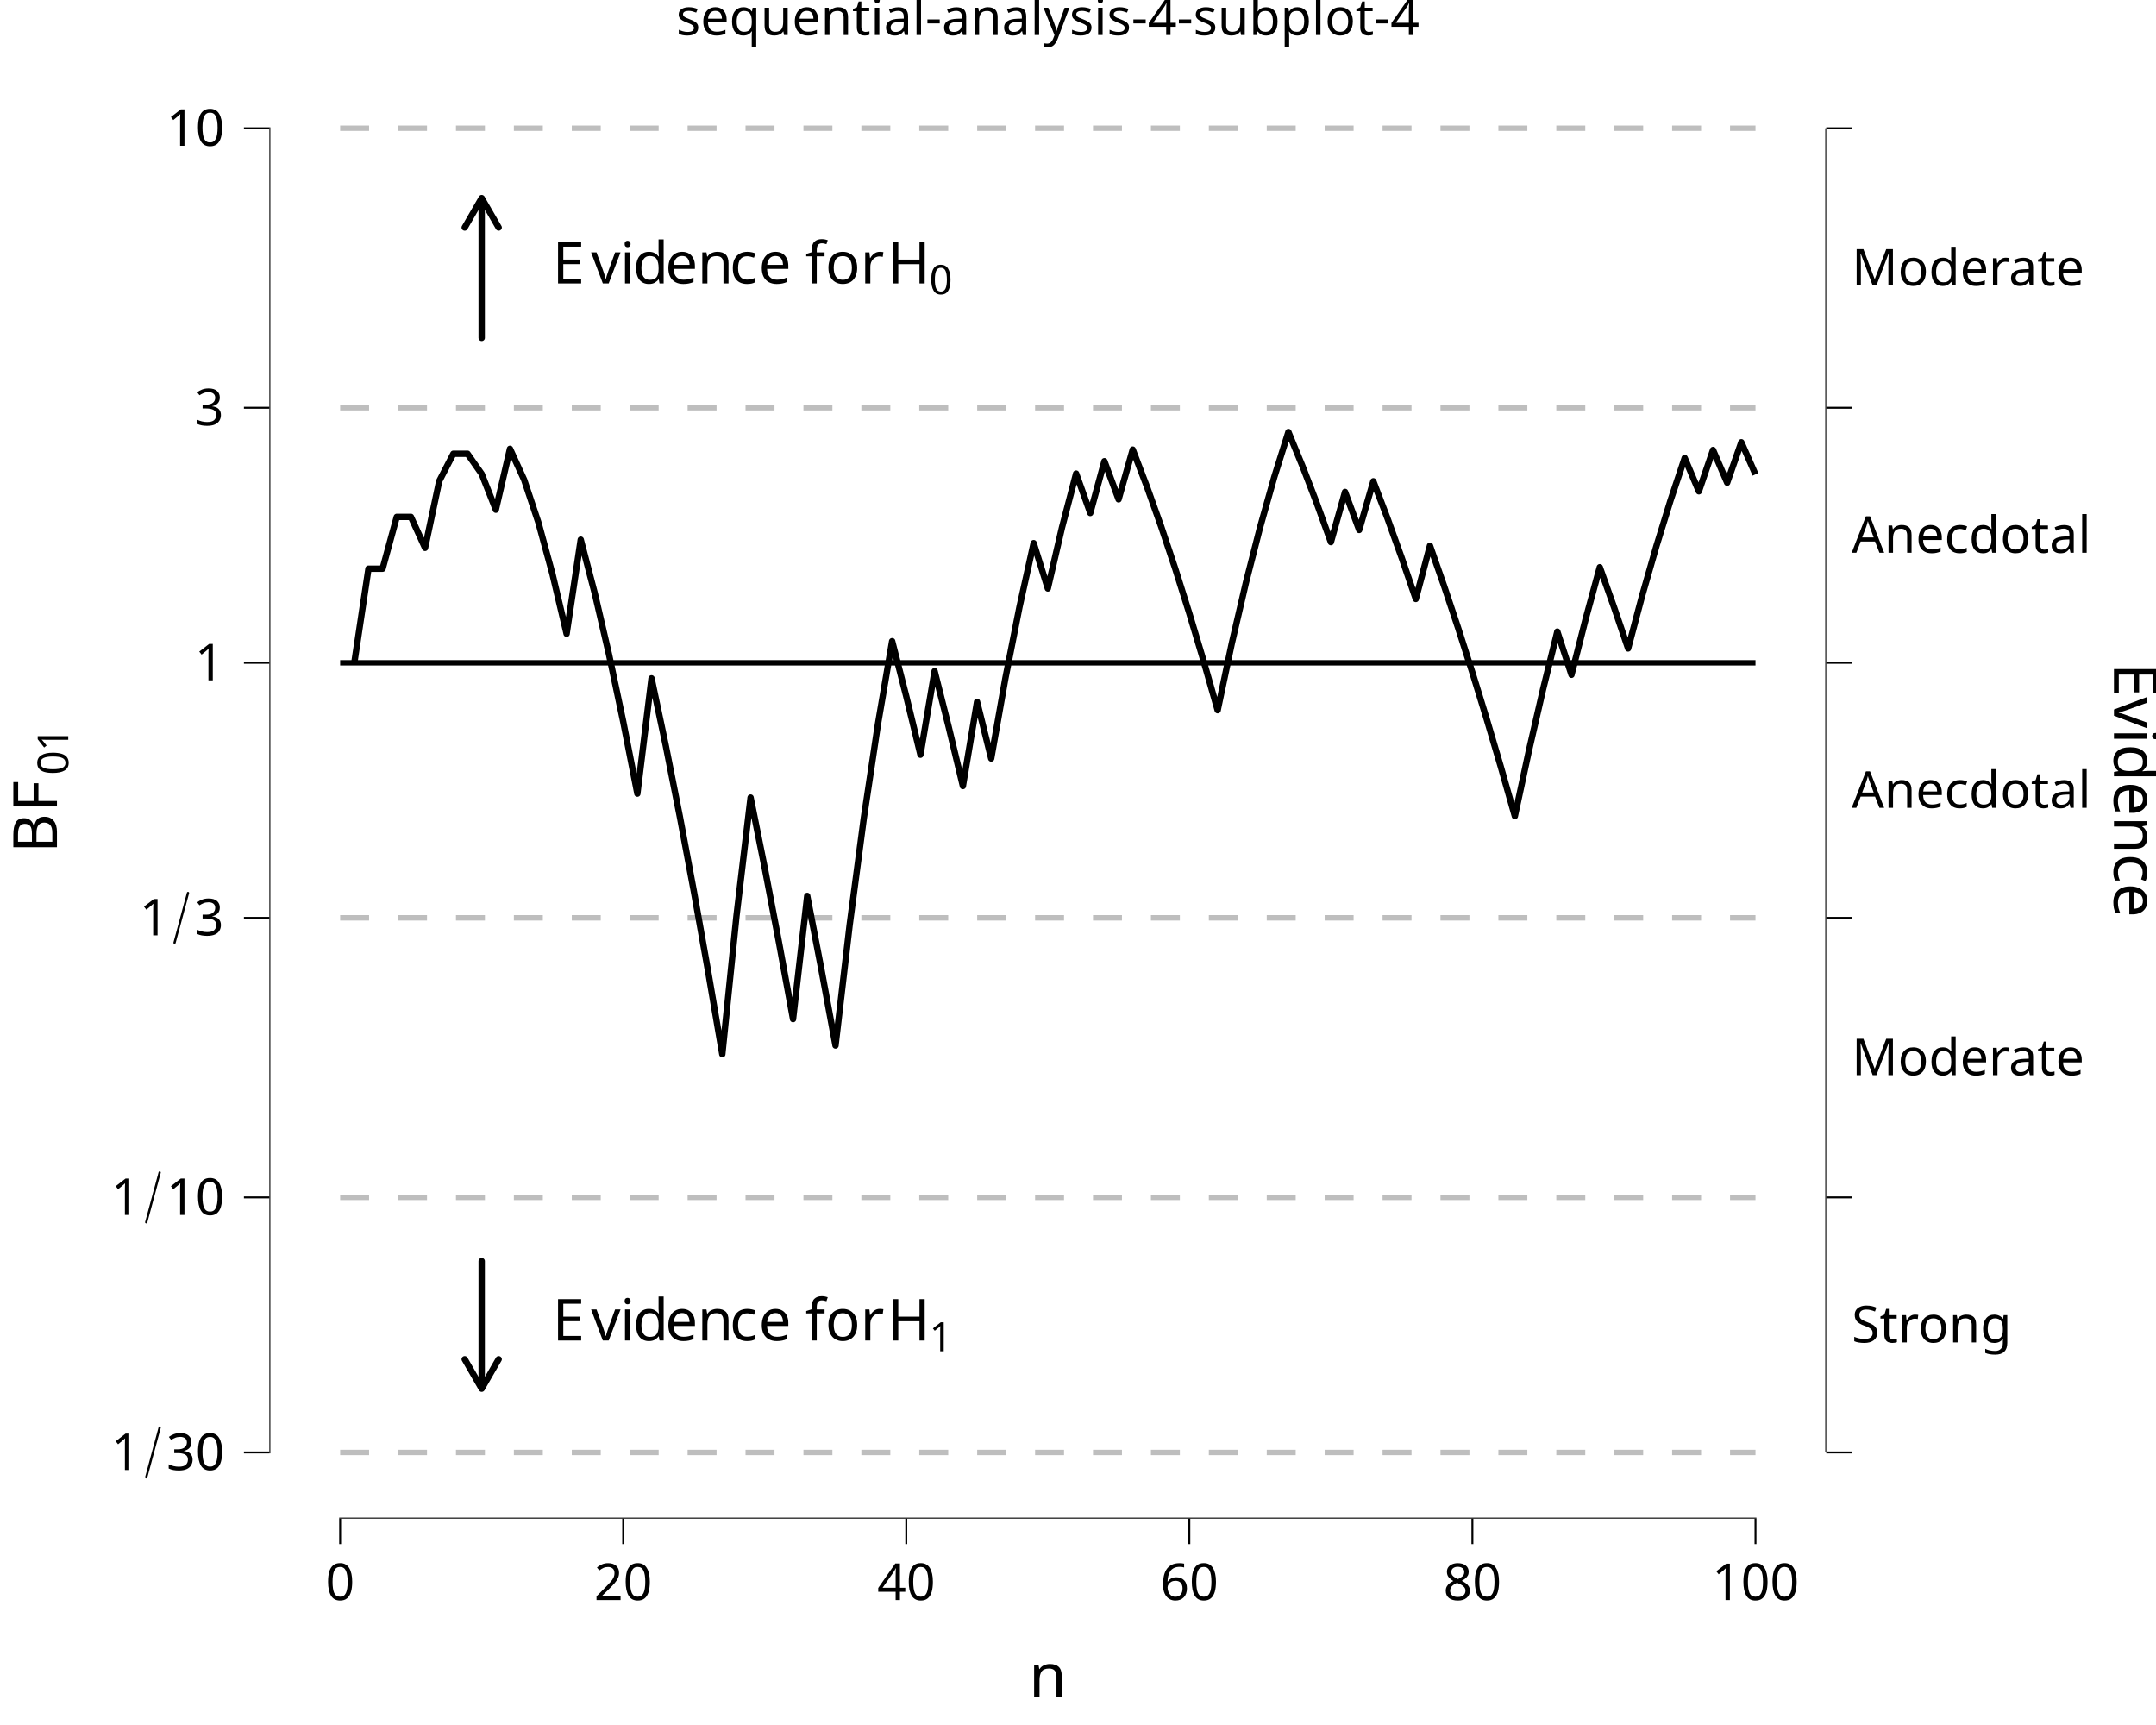
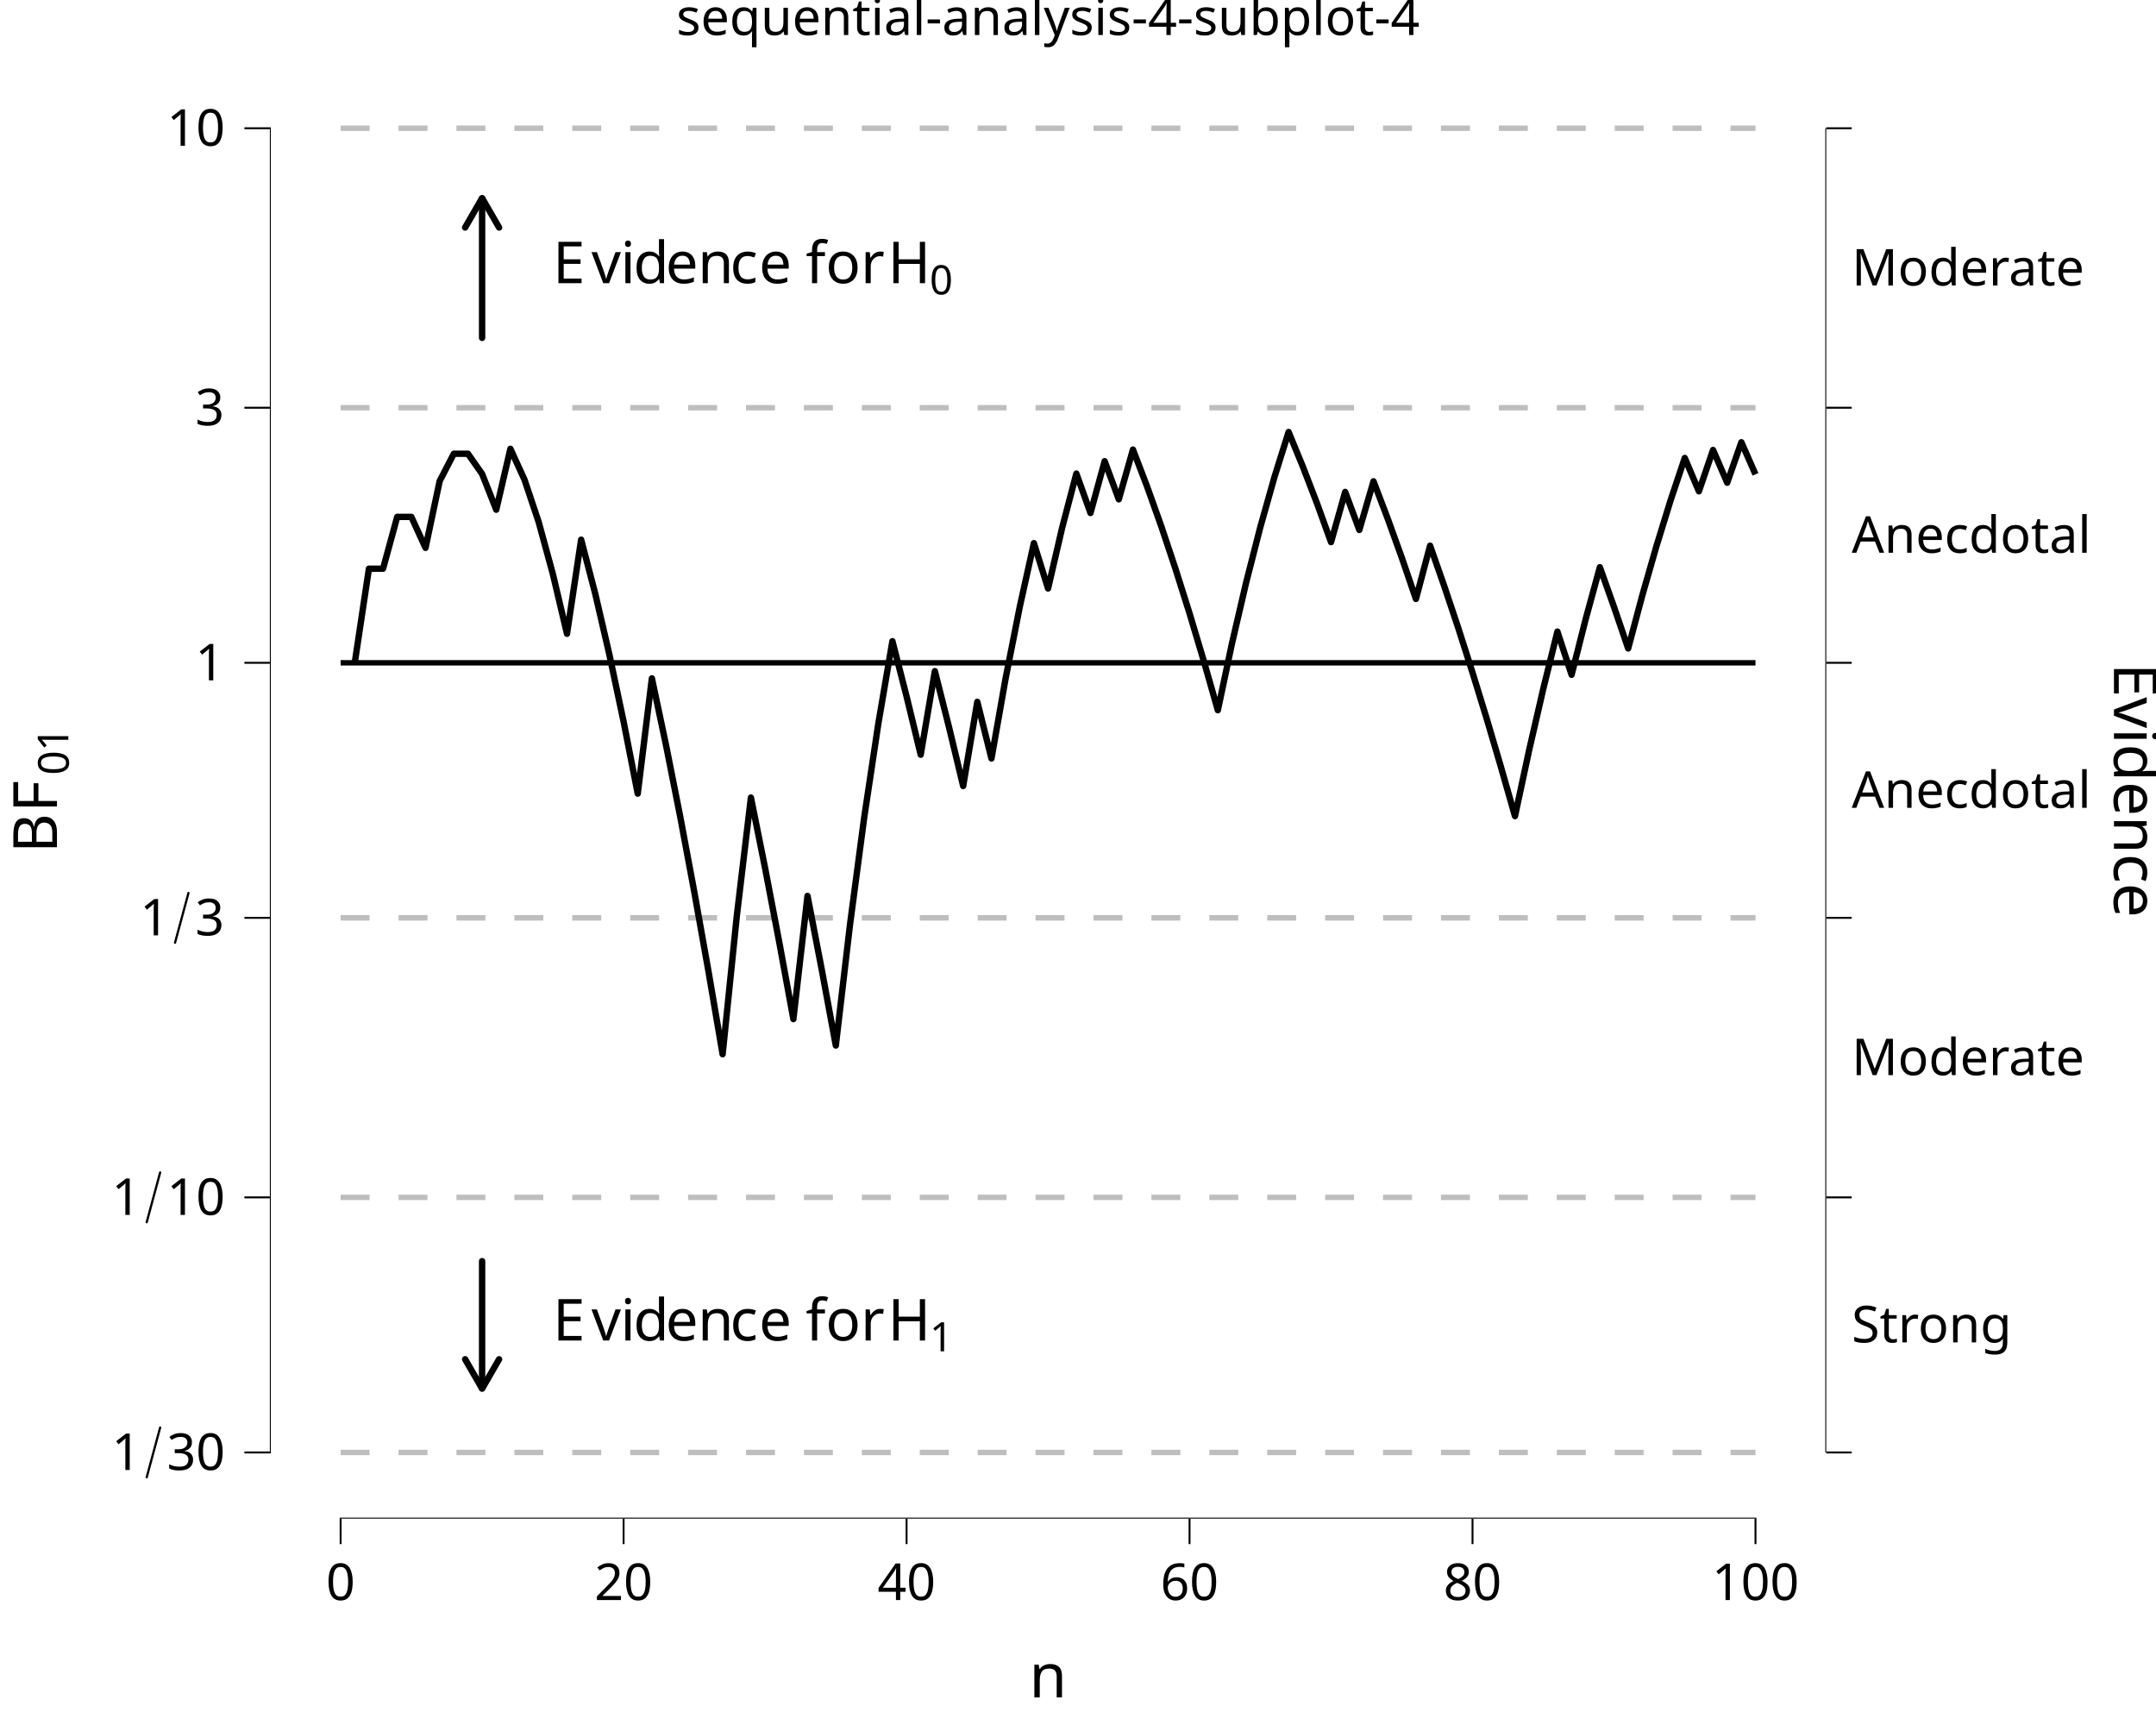
<svg xmlns="http://www.w3.org/2000/svg" class="svglite" data-engine-version="2.0" width="720.00pt" height="576.00pt" viewBox="0 0 720.00 576.00">
  <defs>
    <style type="text/css">
    .svglite line, .svglite polyline, .svglite polygon, .svglite path, .svglite rect, .svglite circle {
      fill: none;
      stroke: #000000;
      stroke-linecap: round;
      stroke-linejoin: round;
      stroke-miterlimit: 10.00;
    }
  </style>
  </defs>
  <rect width="100%" height="100%" style="stroke: none; fill: #FFFFFF;" />
  <defs>
    <clipPath id="cpMC4wMHw3MjAuMDB8MC4wMHw1NzYuMDA=">
      <rect x="0.00" y="0.00" width="720.00" height="576.00" />
    </clipPath>
  </defs>
  <g clip-path="url(#cpMC4wMHw3MjAuMDB8MC4wMHw1NzYuMDA=)">
-     <rect x="-0" y="0.00" width="720.00" height="576.00" style="stroke-width: 10.67; stroke: none;" />
+     <rect x="0" y="0.00" width="720.00" height="576.00" style="stroke-width: 10.67; stroke: none;" />
  </g>
  <defs>
-     <clipPath id="cpODkuOTZ8NjA5Ljg4fDIwLjcxfDUwNy4wOQ==">
-       <rect x="89.96" y="20.71" width="519.92" height="486.39" />
+     <clipPath id="cpOTAuMTJ8NjA5Ljg4fDIwLjcxfDUwNy4wOQ==">
+       <rect x="90.12" y="20.71" width="519.76" height="486.39" />
    </clipPath>
  </defs>
-   <g clip-path="url(#cpODkuOTZ8NjA5Ljg4fDIwLjcxfDUwNy4wOQ==)">
-     <rect x="89.96" y="20.71" width="519.92" height="486.39" style="stroke-width: 10.67; stroke: none;" />
-     <line x1="113.59" y1="484.99" x2="586.25" y2="484.99" style="stroke-width: 1.81; stroke: #BEBEBE; stroke-dasharray: 9.67,9.67; stroke-linecap: butt;" />
-     <line x1="113.59" y1="399.82" x2="586.25" y2="399.82" style="stroke-width: 1.81; stroke: #BEBEBE; stroke-dasharray: 9.67,9.67; stroke-linecap: butt;" />
-     <line x1="113.59" y1="306.48" x2="586.25" y2="306.48" style="stroke-width: 1.81; stroke: #BEBEBE; stroke-dasharray: 9.67,9.67; stroke-linecap: butt;" />
-     <line x1="113.59" y1="221.32" x2="586.25" y2="221.32" style="stroke-width: 1.81; stroke-linecap: butt;" />
-     <line x1="113.59" y1="136.15" x2="586.25" y2="136.15" style="stroke-width: 1.81; stroke: #BEBEBE; stroke-dasharray: 9.67,9.67; stroke-linecap: butt;" />
-     <line x1="113.59" y1="42.82" x2="586.25" y2="42.82" style="stroke-width: 1.81; stroke: #BEBEBE; stroke-dasharray: 9.67,9.67; stroke-linecap: butt;" />
-     <polyline points="118.32,221.32 123.05,189.89 127.77,189.89 132.50,172.59 137.23,172.59 141.95,182.94 146.68,160.64 151.40,151.51 156.13,151.51 160.86,158.25 165.58,170.20 170.31,149.86 175.04,160.21 179.76,174.35 184.49,191.65 189.22,211.63 193.94,180.20 198.67,198.31 203.40,218.65 208.12,240.95 212.85,265.00 217.58,226.51 222.30,248.81 227.03,272.65 231.76,297.88 236.48,324.37 241.21,352.02 245.94,305.92 250.66,266.32 255.39,289.86 260.11,314.55 264.84,340.29 269.57,299.16 274.29,323.64 279.02,349.11 283.75,308.81 288.47,273.19 293.20,241.75 297.93,214.10 302.65,232.53 307.38,252.01 312.11,224.10 316.83,242.80 321.56,262.47 326.29,234.34 331.01,253.27 335.74,226.54 340.47,202.64 345.19,181.36 349.92,196.50 354.65,176.16 359.37,158.13 364.10,171.30 368.82,154.00 373.55,166.74 378.28,150.12 383.00,162.45 387.73,175.70 392.46,189.83 397.18,204.81 401.91,220.59 406.64,237.15 411.36,214.85 416.09,194.51 420.82,176.03 425.54,159.31 430.27,144.25 435.00,155.72 439.72,167.99 444.45,181.02 449.18,164.26 453.90,176.96 458.63,160.71 463.36,173.10 468.08,186.21 472.81,200.00 477.54,182.21 482.26,195.68 486.99,209.82 491.71,224.59 496.44,239.97 501.17,255.95 505.89,272.51 510.62,250.51 515.35,229.99 520.07,210.89 524.80,225.32 529.53,206.70 534.25,189.40 538.98,202.68 543.71,216.53 548.43,198.81 553.16,182.34 557.89,167.05 562.61,152.92 567.34,164.06 572.07,150.25 576.79,161.18 581.52,147.67 586.25,158.40 " style="stroke-width: 2.13; stroke-linecap: butt;" />
-     <line x1="160.86" y1="421.11" x2="160.86" y2="463.69" style="stroke-width: 2.13; stroke-linejoin: bevel;" />
-     <polyline points="155.19,453.87 160.86,463.69 166.53,453.87 " style="stroke-width: 2.13; stroke-linejoin: bevel;" />
-     <line x1="160.86" y1="112.82" x2="160.86" y2="66.15" style="stroke-width: 2.13; stroke-linejoin: bevel;" />
-     <polyline points="166.53,75.97 160.86,66.15 155.19,75.97 " style="stroke-width: 2.13; stroke-linejoin: bevel;" />
-     <text x="184.49" y="447.62" style="font-size: 19.35px; font-family: sans;" textLength="12.91px" lengthAdjust="spacingAndGlyphs">E</text>
-     <text x="197.40" y="447.62" style="font-size: 19.35px; font-family: sans;" textLength="9.68px" lengthAdjust="spacingAndGlyphs">v</text>
-     <text x="207.08" y="447.62" style="font-size: 19.35px; font-family: sans;" textLength="4.30px" lengthAdjust="spacingAndGlyphs">i</text>
-     <text x="211.38" y="447.62" style="font-size: 19.35px; font-family: sans;" textLength="10.76px" lengthAdjust="spacingAndGlyphs">d</text>
-     <text x="222.14" y="447.62" style="font-size: 19.35px; font-family: sans;" textLength="10.76px" lengthAdjust="spacingAndGlyphs">e</text>
-     <text x="232.90" y="447.62" style="font-size: 19.35px; font-family: sans;" textLength="10.76px" lengthAdjust="spacingAndGlyphs">n</text>
-     <text x="243.66" y="447.62" style="font-size: 19.35px; font-family: sans;" textLength="9.68px" lengthAdjust="spacingAndGlyphs">c</text>
-     <text x="253.34" y="447.62" style="font-size: 19.35px; font-family: sans;" textLength="10.76px" lengthAdjust="spacingAndGlyphs">e</text>
-     <text x="264.10" y="447.62" style="font-size: 19.35px; font-family: sans;" textLength="4.84px" lengthAdjust="spacingAndGlyphs"> </text>
-     <text x="268.94" y="447.62" style="font-size: 19.35px; font-family: sans;" textLength="22.58px" lengthAdjust="spacingAndGlyphs">for</text>
-     <text x="291.52" y="447.62" style="font-size: 19.35px; font-family: sans;" textLength="4.84px" lengthAdjust="spacingAndGlyphs"> </text>
-     <text x="296.36" y="447.62" style="font-size: 19.35px; font-family: sans;" textLength="13.98px" lengthAdjust="spacingAndGlyphs">H</text>
-     <text x="310.34" y="451.20" style="font-size: 13.54px; font-family: sans;" textLength="7.53px" lengthAdjust="spacingAndGlyphs">1</text>
-     <text x="184.49" y="94.64" style="font-size: 19.35px; font-family: sans;" textLength="12.91px" lengthAdjust="spacingAndGlyphs">E</text>
-     <text x="197.40" y="94.64" style="font-size: 19.35px; font-family: sans;" textLength="9.68px" lengthAdjust="spacingAndGlyphs">v</text>
-     <text x="207.08" y="94.64" style="font-size: 19.35px; font-family: sans;" textLength="4.30px" lengthAdjust="spacingAndGlyphs">i</text>
-     <text x="211.38" y="94.64" style="font-size: 19.35px; font-family: sans;" textLength="10.76px" lengthAdjust="spacingAndGlyphs">d</text>
-     <text x="222.14" y="94.64" style="font-size: 19.35px; font-family: sans;" textLength="10.76px" lengthAdjust="spacingAndGlyphs">e</text>
-     <text x="232.90" y="94.64" style="font-size: 19.35px; font-family: sans;" textLength="10.76px" lengthAdjust="spacingAndGlyphs">n</text>
-     <text x="243.66" y="94.64" style="font-size: 19.35px; font-family: sans;" textLength="9.68px" lengthAdjust="spacingAndGlyphs">c</text>
-     <text x="253.34" y="94.64" style="font-size: 19.35px; font-family: sans;" textLength="10.76px" lengthAdjust="spacingAndGlyphs">e</text>
-     <text x="264.10" y="94.64" style="font-size: 19.35px; font-family: sans;" textLength="4.84px" lengthAdjust="spacingAndGlyphs"> </text>
-     <text x="268.94" y="94.64" style="font-size: 19.35px; font-family: sans;" textLength="22.58px" lengthAdjust="spacingAndGlyphs">for</text>
-     <text x="291.52" y="94.64" style="font-size: 19.35px; font-family: sans;" textLength="4.84px" lengthAdjust="spacingAndGlyphs"> </text>
-     <text x="296.36" y="94.64" style="font-size: 19.35px; font-family: sans;" textLength="13.98px" lengthAdjust="spacingAndGlyphs">H</text>
-     <text x="310.34" y="98.22" style="font-size: 13.54px; font-family: sans;" textLength="7.53px" lengthAdjust="spacingAndGlyphs">0</text>
-     <line x1="113.27" y1="507.09" x2="586.56" y2="507.09" style="stroke-width: 0.64; stroke-linecap: butt;" />
-     <line x1="89.96" y1="485.30" x2="89.96" y2="42.50" style="stroke-width: 0.64; stroke-linecap: butt;" />
+   <g clip-path="url(#cpOTAuMTJ8NjA5Ljg4fDIwLjcxfDUwNy4wOQ==)">
+     <rect x="90.12" y="20.71" width="519.76" height="486.39" style="stroke-width: 10.67; stroke: none;" />
+     <line x1="113.75" y1="484.99" x2="586.25" y2="484.99" style="stroke-width: 1.81; stroke: #BEBEBE; stroke-dasharray: 9.67,9.67; stroke-linecap: butt;" />
+     <line x1="113.75" y1="399.82" x2="586.25" y2="399.82" style="stroke-width: 1.81; stroke: #BEBEBE; stroke-dasharray: 9.67,9.67; stroke-linecap: butt;" />
+     <line x1="113.75" y1="306.48" x2="586.25" y2="306.48" style="stroke-width: 1.81; stroke: #BEBEBE; stroke-dasharray: 9.67,9.67; stroke-linecap: butt;" />
+     <line x1="113.75" y1="221.32" x2="586.25" y2="221.32" style="stroke-width: 1.81; stroke-linecap: butt;" />
+     <line x1="113.75" y1="136.15" x2="586.25" y2="136.15" style="stroke-width: 1.81; stroke: #BEBEBE; stroke-dasharray: 9.67,9.67; stroke-linecap: butt;" />
+     <line x1="113.75" y1="42.82" x2="586.25" y2="42.82" style="stroke-width: 1.81; stroke: #BEBEBE; stroke-dasharray: 9.67,9.67; stroke-linecap: butt;" />
+     <polyline points="118.47,221.32 123.20,189.89 127.92,189.89 132.65,172.59 137.37,172.59 142.10,182.94 146.82,160.64 151.55,151.51 156.27,151.51 161.00,158.25 165.72,170.20 170.45,149.86 175.17,160.21 179.90,174.35 184.62,191.65 189.35,211.63 194.07,180.20 198.80,198.31 203.52,218.65 208.25,240.95 212.97,265.00 217.70,226.51 222.42,248.81 227.15,272.65 231.87,297.88 236.60,324.37 241.32,352.02 246.05,305.92 250.77,266.32 255.50,289.86 260.22,314.55 264.95,340.29 269.67,299.16 274.40,323.64 279.12,349.11 283.85,308.81 288.57,273.19 293.30,241.75 298.02,214.10 302.75,232.53 307.47,252.01 312.20,224.10 316.92,242.80 321.65,262.47 326.37,234.34 331.10,253.27 335.82,226.54 340.55,202.64 345.27,181.36 350.00,196.50 354.72,176.16 359.45,158.13 364.17,171.30 368.90,154.00 373.62,166.74 378.35,150.12 383.07,162.45 387.80,175.70 392.52,189.83 397.25,204.81 401.97,220.59 406.70,237.15 411.42,214.85 416.15,194.51 420.88,176.03 425.60,159.31 430.33,144.25 435.05,155.72 439.78,167.99 444.50,181.02 449.23,164.26 453.95,176.96 458.68,160.71 463.40,173.10 468.13,186.21 472.85,200.00 477.58,182.21 482.30,195.68 487.03,209.82 491.75,224.59 496.48,239.97 501.20,255.95 505.93,272.51 510.65,250.51 515.38,229.99 520.10,210.89 524.83,225.32 529.55,206.70 534.28,189.40 539.00,202.68 543.73,216.53 548.45,198.81 553.18,182.34 557.90,167.05 562.63,152.92 567.35,164.06 572.08,150.25 576.80,161.18 581.53,147.67 586.25,158.40 " style="stroke-width: 2.13; stroke-linecap: butt;" />
+     <line x1="161.00" y1="421.11" x2="161.00" y2="463.69" style="stroke-width: 2.13; stroke-linejoin: bevel;" />
+     <polyline points="155.33,453.87 161.00,463.69 166.67,453.87 " style="stroke-width: 2.13; stroke-linejoin: bevel;" />
+     <line x1="161.00" y1="112.82" x2="161.00" y2="66.15" style="stroke-width: 2.13; stroke-linejoin: bevel;" />
+     <polyline points="166.67,75.97 161.00,66.15 155.33,75.97 " style="stroke-width: 2.13; stroke-linejoin: bevel;" />
+     <text x="184.62" y="447.62" style="font-size: 19.35px; font-family: sans;" textLength="12.91px" lengthAdjust="spacingAndGlyphs">E</text>
+     <text x="197.53" y="447.62" style="font-size: 19.35px; font-family: sans;" textLength="9.68px" lengthAdjust="spacingAndGlyphs">v</text>
+     <text x="207.21" y="447.62" style="font-size: 19.35px; font-family: sans;" textLength="4.30px" lengthAdjust="spacingAndGlyphs">i</text>
+     <text x="211.51" y="447.62" style="font-size: 19.35px; font-family: sans;" textLength="10.76px" lengthAdjust="spacingAndGlyphs">d</text>
+     <text x="222.27" y="447.62" style="font-size: 19.35px; font-family: sans;" textLength="10.76px" lengthAdjust="spacingAndGlyphs">e</text>
+     <text x="233.03" y="447.62" style="font-size: 19.35px; font-family: sans;" textLength="10.76px" lengthAdjust="spacingAndGlyphs">n</text>
+     <text x="243.79" y="447.62" style="font-size: 19.35px; font-family: sans;" textLength="9.68px" lengthAdjust="spacingAndGlyphs">c</text>
+     <text x="253.47" y="447.62" style="font-size: 19.35px; font-family: sans;" textLength="10.76px" lengthAdjust="spacingAndGlyphs">e</text>
+     <text x="264.23" y="447.62" style="font-size: 19.35px; font-family: sans;" textLength="4.84px" lengthAdjust="spacingAndGlyphs"> </text>
+     <text x="269.07" y="447.62" style="font-size: 19.35px; font-family: sans;" textLength="22.58px" lengthAdjust="spacingAndGlyphs">for</text>
+     <text x="291.65" y="447.62" style="font-size: 19.35px; font-family: sans;" textLength="4.84px" lengthAdjust="spacingAndGlyphs"> </text>
+     <text x="296.49" y="447.62" style="font-size: 19.35px; font-family: sans;" textLength="13.98px" lengthAdjust="spacingAndGlyphs">H</text>
+     <text x="310.47" y="451.21" style="font-size: 13.54px; font-family: sans;" textLength="7.53px" lengthAdjust="spacingAndGlyphs">1</text>
+     <text x="184.62" y="94.56" style="font-size: 19.35px; font-family: sans;" textLength="12.91px" lengthAdjust="spacingAndGlyphs">E</text>
+     <text x="197.53" y="94.56" style="font-size: 19.35px; font-family: sans;" textLength="9.68px" lengthAdjust="spacingAndGlyphs">v</text>
+     <text x="207.21" y="94.56" style="font-size: 19.35px; font-family: sans;" textLength="4.30px" lengthAdjust="spacingAndGlyphs">i</text>
+     <text x="211.51" y="94.56" style="font-size: 19.35px; font-family: sans;" textLength="10.76px" lengthAdjust="spacingAndGlyphs">d</text>
+     <text x="222.27" y="94.56" style="font-size: 19.35px; font-family: sans;" textLength="10.76px" lengthAdjust="spacingAndGlyphs">e</text>
+     <text x="233.03" y="94.56" style="font-size: 19.35px; font-family: sans;" textLength="10.76px" lengthAdjust="spacingAndGlyphs">n</text>
+     <text x="243.79" y="94.56" style="font-size: 19.35px; font-family: sans;" textLength="9.68px" lengthAdjust="spacingAndGlyphs">c</text>
+     <text x="253.47" y="94.56" style="font-size: 19.35px; font-family: sans;" textLength="10.76px" lengthAdjust="spacingAndGlyphs">e</text>
+     <text x="264.23" y="94.56" style="font-size: 19.35px; font-family: sans;" textLength="4.84px" lengthAdjust="spacingAndGlyphs"> </text>
+     <text x="269.07" y="94.56" style="font-size: 19.35px; font-family: sans;" textLength="22.58px" lengthAdjust="spacingAndGlyphs">for</text>
+     <text x="291.65" y="94.56" style="font-size: 19.35px; font-family: sans;" textLength="4.84px" lengthAdjust="spacingAndGlyphs"> </text>
+     <text x="296.49" y="94.56" style="font-size: 19.35px; font-family: sans;" textLength="13.98px" lengthAdjust="spacingAndGlyphs">H</text>
+     <text x="310.47" y="98.30" style="font-size: 13.54px; font-family: sans;" textLength="7.53px" lengthAdjust="spacingAndGlyphs">0</text>
+     <line x1="113.43" y1="507.09" x2="586.57" y2="507.09" style="stroke-width: 0.64; stroke-linecap: butt;" />
+     <line x1="90.12" y1="485.30" x2="90.12" y2="42.50" style="stroke-width: 0.64; stroke-linecap: butt;" />
    <line x1="609.88" y1="484.99" x2="609.88" y2="42.82" style="stroke-width: 0.64; stroke-linecap: butt;" />
-     <rect x="89.96" y="20.71" width="519.92" height="486.39" style="stroke-width: 0.00; stroke: none;" />
+     <rect x="90.12" y="20.71" width="519.76" height="486.39" style="stroke-width: 0.00; stroke: none;" />
  </g>
  <g clip-path="url(#cpMC4wMHw3MjAuMDB8MC4wMHw1NzYuMDA=)">
-     <polyline points="89.96,507.09 89.96,20.71 " style="stroke-width: 0.00; stroke: none; stroke-linecap: butt;" />
-     <text x="37.13" y="490.84" style="font-size: 17.00px; font-family: sans;" textLength="9.46px" lengthAdjust="spacingAndGlyphs">1</text>
-     <polyline points="48.83,493.29 53.32,476.68 " style="stroke-width: 0.75;" />
-     <text x="55.57" y="490.84" style="font-size: 17.00px; font-family: sans;" textLength="18.91px" lengthAdjust="spacingAndGlyphs">30</text>
-     <text x="37.13" y="405.67" style="font-size: 17.00px; font-family: sans;" textLength="9.46px" lengthAdjust="spacingAndGlyphs">1</text>
-     <polyline points="48.83,408.12 53.32,391.51 " style="stroke-width: 0.75;" />
-     <text x="55.57" y="405.67" style="font-size: 17.00px; font-family: sans;" textLength="18.91px" lengthAdjust="spacingAndGlyphs">10</text>
-     <text x="46.58" y="312.33" style="font-size: 17.00px; font-family: sans;" textLength="9.46px" lengthAdjust="spacingAndGlyphs">1</text>
-     <polyline points="58.29,314.79 62.78,298.18 " style="stroke-width: 0.75;" />
-     <text x="65.03" y="312.33" style="font-size: 17.00px; font-family: sans;" textLength="9.46px" lengthAdjust="spacingAndGlyphs">3</text>
-     <text x="65.03" y="227.17" style="font-size: 17.00px; font-family: sans;" textLength="9.46px" lengthAdjust="spacingAndGlyphs">1</text>
-     <text x="65.03" y="142.01" style="font-size: 17.00px; font-family: sans;" textLength="9.46px" lengthAdjust="spacingAndGlyphs">3</text>
-     <text x="55.57" y="48.67" style="font-size: 17.00px; font-family: sans;" textLength="18.91px" lengthAdjust="spacingAndGlyphs">10</text>
-     <polyline points="81.46,484.99 89.96,484.99 " style="stroke-width: 0.64; stroke-linecap: butt;" />
-     <polyline points="81.46,399.82 89.96,399.82 " style="stroke-width: 0.64; stroke-linecap: butt;" />
-     <polyline points="81.46,306.48 89.96,306.48 " style="stroke-width: 0.64; stroke-linecap: butt;" />
-     <polyline points="81.46,221.32 89.96,221.32 " style="stroke-width: 0.64; stroke-linecap: butt;" />
-     <polyline points="81.46,136.15 89.96,136.15 " style="stroke-width: 0.64; stroke-linecap: butt;" />
-     <polyline points="81.46,42.82 89.96,42.82 " style="stroke-width: 0.64; stroke-linecap: butt;" />
+     <polyline points="90.12,507.09 90.12,20.71 " style="stroke-width: 0.00; stroke: none; stroke-linecap: butt;" />
+     <text x="37.29" y="490.84" style="font-size: 17.00px; font-family: sans;" textLength="9.46px" lengthAdjust="spacingAndGlyphs">1</text>
+     <polyline points="48.99,493.29 53.48,476.68 " style="stroke-width: 0.75;" />
+     <text x="55.73" y="490.84" style="font-size: 17.00px; font-family: sans;" textLength="18.91px" lengthAdjust="spacingAndGlyphs">30</text>
+     <text x="37.29" y="405.67" style="font-size: 17.00px; font-family: sans;" textLength="9.46px" lengthAdjust="spacingAndGlyphs">1</text>
+     <polyline points="48.99,408.12 53.48,391.51 " style="stroke-width: 0.75;" />
+     <text x="55.73" y="405.67" style="font-size: 17.00px; font-family: sans;" textLength="18.91px" lengthAdjust="spacingAndGlyphs">10</text>
+     <text x="46.75" y="312.33" style="font-size: 17.00px; font-family: sans;" textLength="9.46px" lengthAdjust="spacingAndGlyphs">1</text>
+     <polyline points="58.45,314.79 62.94,298.18 " style="stroke-width: 0.75;" />
+     <text x="65.19" y="312.33" style="font-size: 17.00px; font-family: sans;" textLength="9.46px" lengthAdjust="spacingAndGlyphs">3</text>
+     <text x="65.19" y="227.17" style="font-size: 17.00px; font-family: sans;" textLength="9.46px" lengthAdjust="spacingAndGlyphs">1</text>
+     <text x="65.19" y="142.01" style="font-size: 17.00px; font-family: sans;" textLength="9.46px" lengthAdjust="spacingAndGlyphs">3</text>
+     <text x="55.73" y="48.67" style="font-size: 17.00px; font-family: sans;" textLength="18.91px" lengthAdjust="spacingAndGlyphs">10</text>
+     <polyline points="81.62,484.99 90.12,484.99 " style="stroke-width: 0.64; stroke-linecap: butt;" />
+     <polyline points="81.62,399.82 90.12,399.82 " style="stroke-width: 0.64; stroke-linecap: butt;" />
+     <polyline points="81.62,306.48 90.12,306.48 " style="stroke-width: 0.64; stroke-linecap: butt;" />
+     <polyline points="81.62,221.32 90.12,221.32 " style="stroke-width: 0.64; stroke-linecap: butt;" />
+     <polyline points="81.62,136.15 90.12,136.15 " style="stroke-width: 0.64; stroke-linecap: butt;" />
+     <polyline points="81.62,42.82 90.12,42.82 " style="stroke-width: 0.64; stroke-linecap: butt;" />
    <polyline points="609.88,507.09 609.88,20.71 " style="stroke-width: 0.00; stroke: none; stroke-linecap: butt;" />
    <polyline points="618.38,484.99 609.88,484.99 " style="stroke-width: 0.64; stroke-linecap: butt;" />
    <polyline points="618.38,442.40 609.88,442.40 " style="stroke-width: 0.64; stroke: none; stroke-linecap: butt;" />
    <polyline points="618.38,399.82 609.88,399.82 " style="stroke-width: 0.64; stroke-linecap: butt;" />
    <polyline points="618.38,353.15 609.88,353.15 " style="stroke-width: 0.64; stroke: none; stroke-linecap: butt;" />
    <polyline points="618.38,306.48 609.88,306.48 " style="stroke-width: 0.64; stroke-linecap: butt;" />
    <polyline points="618.38,263.90 609.88,263.90 " style="stroke-width: 0.64; stroke: none; stroke-linecap: butt;" />
    <polyline points="618.38,221.32 609.88,221.32 " style="stroke-width: 0.64; stroke-linecap: butt;" />
    <polyline points="618.38,178.73 609.88,178.73 " style="stroke-width: 0.64; stroke: none; stroke-linecap: butt;" />
    <polyline points="618.38,136.15 609.88,136.15 " style="stroke-width: 0.64; stroke-linecap: butt;" />
    <polyline points="618.38,89.48 609.88,89.48 " style="stroke-width: 0.64; stroke: none; stroke-linecap: butt;" />
    <polyline points="618.38,42.82 609.88,42.82 " style="stroke-width: 0.64; stroke-linecap: butt;" />
    <text x="618.38" y="448.25" style="font-size: 17.00px; font-family: sans;" textLength="50.09px" lengthAdjust="spacingAndGlyphs">Strong</text>
    <text x="618.38" y="359.00" style="font-size: 17.00px; font-family: sans;" textLength="71.83px" lengthAdjust="spacingAndGlyphs">Moderate</text>
    <text x="618.38" y="269.75" style="font-size: 17.00px; font-family: sans;" textLength="75.62px" lengthAdjust="spacingAndGlyphs">Anecdotal</text>
    <text x="618.38" y="184.58" style="font-size: 17.00px; font-family: sans;" textLength="75.62px" lengthAdjust="spacingAndGlyphs">Anecdotal</text>
    <text x="618.38" y="95.33" style="font-size: 17.00px; font-family: sans;" textLength="71.83px" lengthAdjust="spacingAndGlyphs">Moderate</text>
-     <polyline points="89.96,507.09 609.88,507.09 " style="stroke-width: 0.00; stroke: none; stroke-linecap: butt;" />
-     <polyline points="113.59,515.60 113.59,507.09 " style="stroke-width: 0.64; stroke-linecap: butt;" />
-     <polyline points="208.12,515.60 208.12,507.09 " style="stroke-width: 0.64; stroke-linecap: butt;" />
-     <polyline points="302.65,515.60 302.65,507.09 " style="stroke-width: 0.64; stroke-linecap: butt;" />
-     <polyline points="397.18,515.60 397.18,507.09 " style="stroke-width: 0.64; stroke-linecap: butt;" />
-     <polyline points="491.71,515.60 491.71,507.09 " style="stroke-width: 0.64; stroke-linecap: butt;" />
+     <polyline points="90.12,507.09 609.88,507.09 " style="stroke-width: 0.00; stroke: none; stroke-linecap: butt;" />
+     <polyline points="113.75,515.60 113.75,507.09 " style="stroke-width: 0.64; stroke-linecap: butt;" />
+     <polyline points="208.25,515.60 208.25,507.09 " style="stroke-width: 0.64; stroke-linecap: butt;" />
+     <polyline points="302.75,515.60 302.75,507.09 " style="stroke-width: 0.64; stroke-linecap: butt;" />
+     <polyline points="397.25,515.60 397.25,507.09 " style="stroke-width: 0.64; stroke-linecap: butt;" />
+     <polyline points="491.75,515.60 491.75,507.09 " style="stroke-width: 0.64; stroke-linecap: butt;" />
    <polyline points="586.25,515.60 586.25,507.09 " style="stroke-width: 0.64; stroke-linecap: butt;" />
-     <text x="113.59" y="534.27" text-anchor="middle" style="font-size: 17.00px; font-family: sans;" textLength="9.46px" lengthAdjust="spacingAndGlyphs">0</text>
-     <text x="208.12" y="534.27" text-anchor="middle" style="font-size: 17.00px; font-family: sans;" textLength="18.91px" lengthAdjust="spacingAndGlyphs">20</text>
-     <text x="302.65" y="534.27" text-anchor="middle" style="font-size: 17.00px; font-family: sans;" textLength="18.91px" lengthAdjust="spacingAndGlyphs">40</text>
-     <text x="397.18" y="534.27" text-anchor="middle" style="font-size: 17.00px; font-family: sans;" textLength="18.91px" lengthAdjust="spacingAndGlyphs">60</text>
-     <text x="491.71" y="534.27" text-anchor="middle" style="font-size: 17.00px; font-family: sans;" textLength="18.91px" lengthAdjust="spacingAndGlyphs">80</text>
+     <text x="113.75" y="534.27" text-anchor="middle" style="font-size: 17.00px; font-family: sans;" textLength="9.46px" lengthAdjust="spacingAndGlyphs">0</text>
+     <text x="208.25" y="534.27" text-anchor="middle" style="font-size: 17.00px; font-family: sans;" textLength="18.91px" lengthAdjust="spacingAndGlyphs">20</text>
+     <text x="302.75" y="534.27" text-anchor="middle" style="font-size: 17.00px; font-family: sans;" textLength="18.91px" lengthAdjust="spacingAndGlyphs">40</text>
+     <text x="397.25" y="534.27" text-anchor="middle" style="font-size: 17.00px; font-family: sans;" textLength="18.91px" lengthAdjust="spacingAndGlyphs">60</text>
+     <text x="491.75" y="534.27" text-anchor="middle" style="font-size: 17.00px; font-family: sans;" textLength="18.91px" lengthAdjust="spacingAndGlyphs">80</text>
    <text x="586.25" y="534.27" text-anchor="middle" style="font-size: 17.00px; font-family: sans;" textLength="28.37px" lengthAdjust="spacingAndGlyphs">100</text>
-     <text x="349.92" y="566.78" text-anchor="middle" style="font-size: 20.40px; font-family: sans;" textLength="11.35px" lengthAdjust="spacingAndGlyphs">n</text>
+     <text x="350.00" y="566.78" text-anchor="middle" style="font-size: 20.40px; font-family: sans;" textLength="11.35px" lengthAdjust="spacingAndGlyphs">n</text>
    <text transform="translate(19.02,284.88) rotate(-90)" style="font-size: 20.40px; font-family: sans;" textLength="13.61px" lengthAdjust="spacingAndGlyphs">B</text>
    <text transform="translate(19.02,271.27) rotate(-90)" style="font-size: 20.40px; font-family: sans;" textLength="12.46px" lengthAdjust="spacingAndGlyphs">F</text>
-     <text transform="translate(22.79,258.81) rotate(-90)" style="font-size: 14.28px; font-family: sans;" textLength="7.94px" lengthAdjust="spacingAndGlyphs">0</text>
-     <text transform="translate(22.79,250.87) rotate(-90)" style="font-size: 14.28px; font-family: sans;" textLength="7.94px" lengthAdjust="spacingAndGlyphs">1</text>
+     <text transform="translate(22.96,258.81) rotate(-90)" style="font-size: 14.28px; font-family: sans;" textLength="7.94px" lengthAdjust="spacingAndGlyphs">0</text>
+     <text transform="translate(22.81,250.87) rotate(-90)" style="font-size: 14.28px; font-family: sans;" textLength="7.94px" lengthAdjust="spacingAndGlyphs">1</text>
    <text transform="translate(705.96,263.90) rotate(90)" text-anchor="middle" style="font-size: 20.40px; font-family: sans;" textLength="83.94px" lengthAdjust="spacingAndGlyphs">Evidence</text>
-     <text x="349.92" y="11.70" text-anchor="middle" style="font-size: 17.00px; font-family: sans;" textLength="235.32px" lengthAdjust="spacingAndGlyphs">sequential-analysis-4-subplot-4</text>
+     <text x="350.00" y="11.70" text-anchor="middle" style="font-size: 17.00px; font-family: sans;" textLength="235.32px" lengthAdjust="spacingAndGlyphs">sequential-analysis-4-subplot-4</text>
  </g>
</svg>
